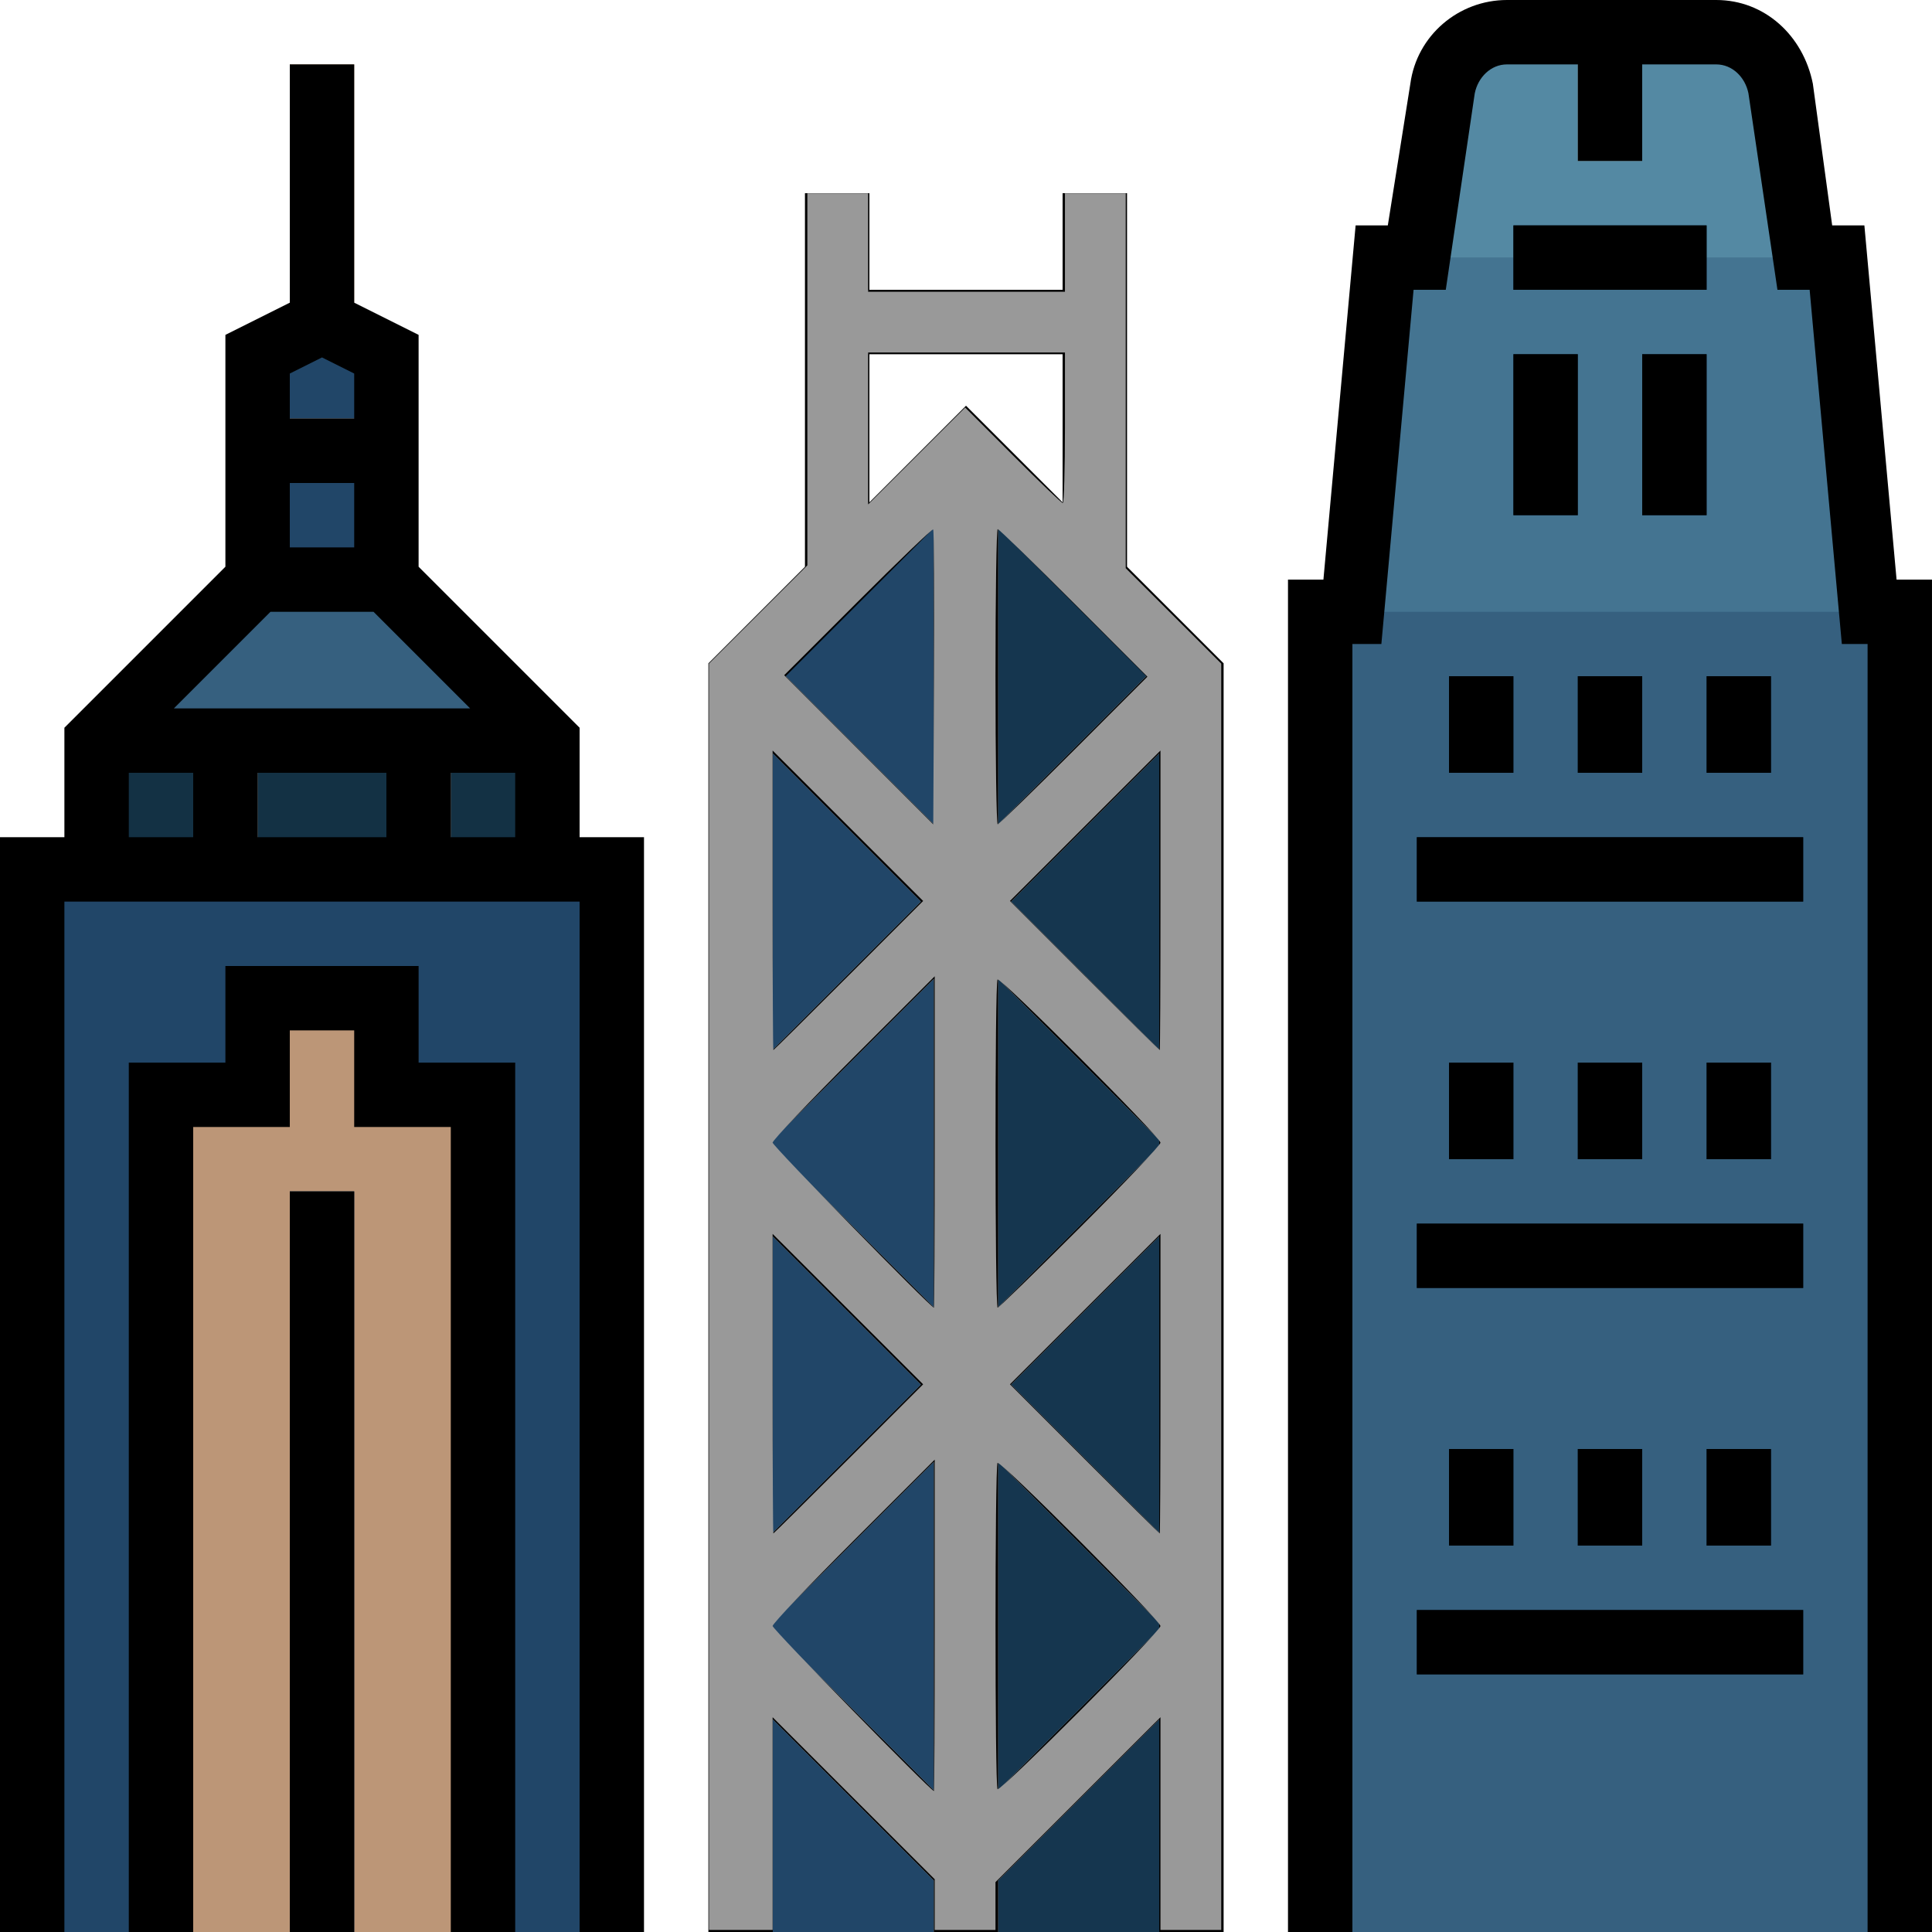
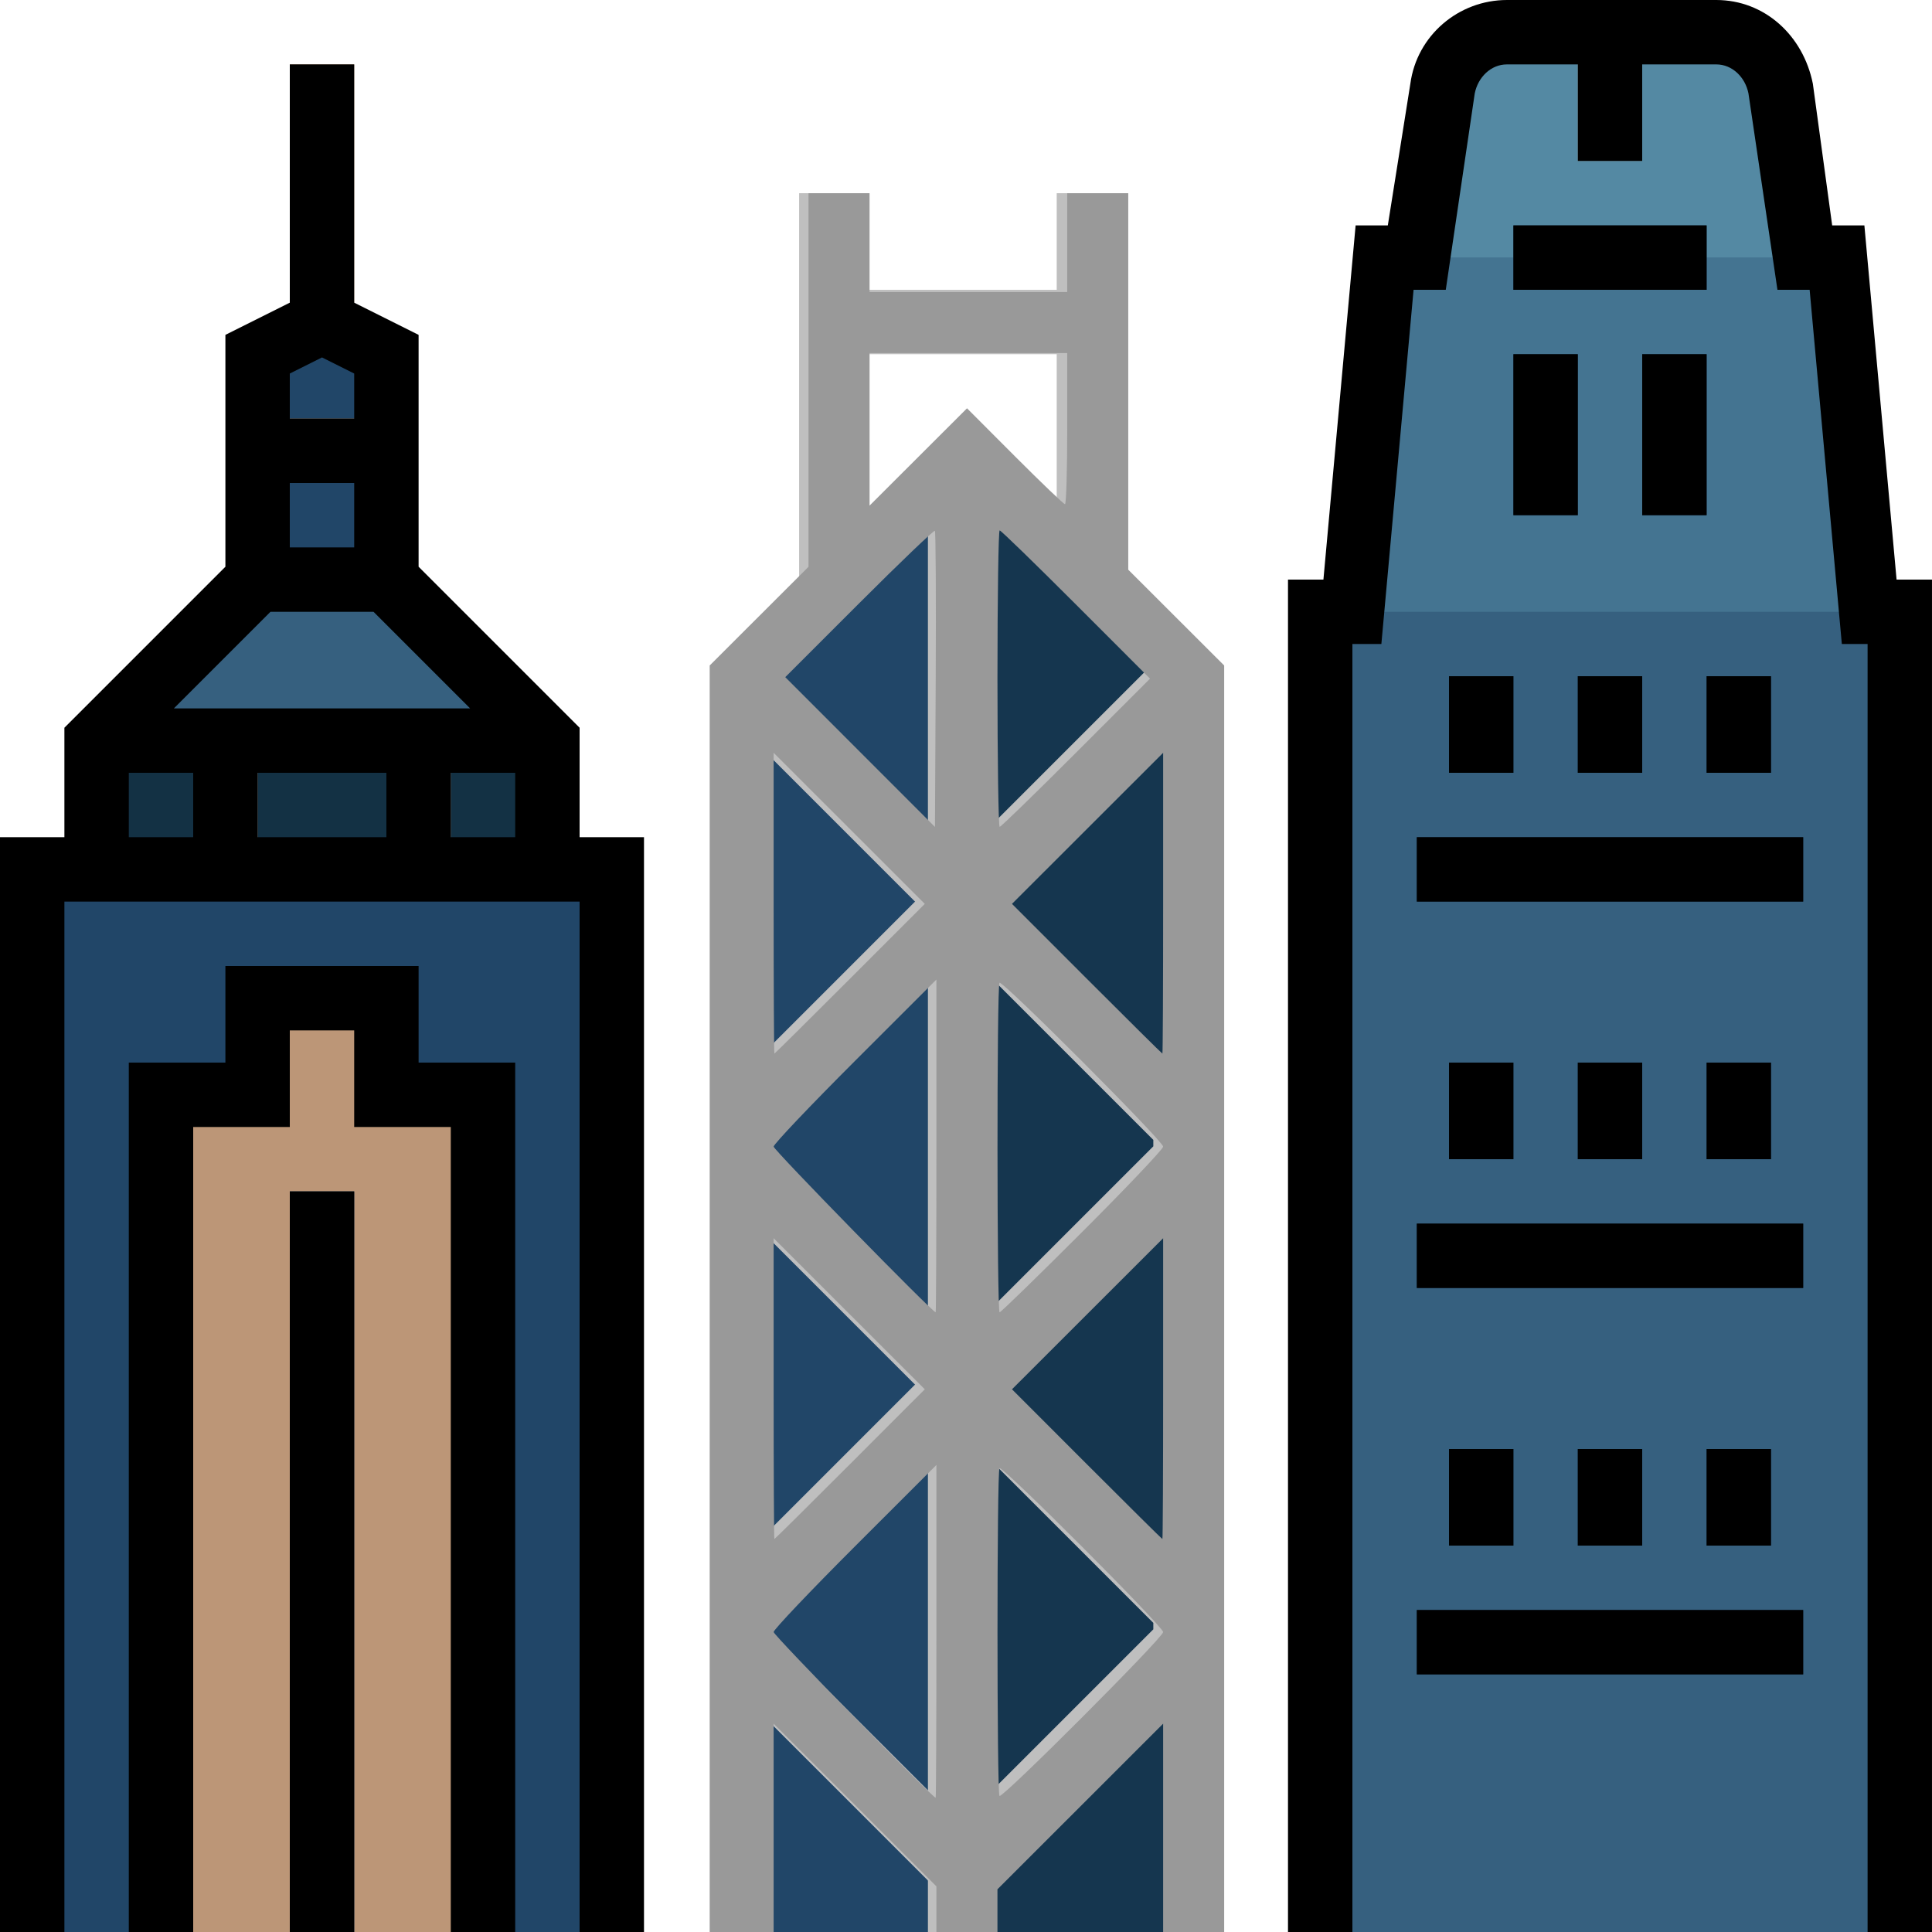
- <svg xmlns="http://www.w3.org/2000/svg" height="480pt" viewBox="0 0 480 480" width="480pt" version="1.1" id="svg116">
+ <svg xmlns="http://www.w3.org/2000/svg" id="svg116" version="1.1" width="480pt" viewBox="0 0 480 480" height="480pt">
  <defs id="defs120" />
-   <path d="m72 16h16v72h-16zm0 0" fill="#bc9677" id="path2" />
-   <path d="m136 216v-32l-40-40v-56l-16-8-16 8v56l-40 40v32h-16v264h144v-264zm0 0" fill="#214668" id="path4" />
-   <path d="m96 144h-32l-40 40h112zm0 0" fill="#36607f" id="path6" />
-   <path d="m24 184h112v32h-112zm0 0" fill="#133144" id="path8" />
-   <path d="m464 152-8-88h-8l-6.398-42.398c-.801-8-8-13.602-16-13.602h-52c-8 0-14.402 5.602-16 13.602l-5.602 42.398h-8l-8 88h-8v328h144v-328zm0 0" fill="#36607f" id="path10" />
-   <path d="m336 152 8-88h112l8 88zm0 0" fill="#447491" id="path12" />
-   <path d="m426.398 8h-52c-8 0-14.398 5.602-16 13.602l-6.398 42.398h96l-6.398-42.398c-.801-8-7.203-13.602-15.203-13.602zm0 0" fill="#5489a3" id="path14" />
-   <path d="m264 48h16v104h-16zm0 0" fill="#bfbfbf" id="path16" />
-   <path d="m200 48h16v104h-16zm0 0" fill="#bfbfbf" id="path18" />
-   <path d="m208 72h64v16h-64zm0 0" fill="#bfbfbf" id="path20" />
-   <path d="m40 480v-208h24v-24h32v24h24v208" fill="#bc9677" id="path22" />
-   <path d="m72 296h16v184h-16zm0 0" fill="#214668" id="path24" />
-   <path d="m64 104h32v16h-32zm0 0" fill="#bc9677" id="path26" />
-   <path d="m48 184h16v32h-16zm0 0" fill="#aa9581" id="path28" />
-   <path d="m96 184h16v32h-16zm0 0" fill="#aa9581" id="path30" />
-   <path d="m392 8h16v32h-16zm0 0" fill="#b4cbd1" id="path32" />
-   <path d="m376 56h48v16h-48zm0 0" fill="#15364f" id="path34" />
-   <path d="m376 88h16v40h-16zm0 0" fill="#15364f" id="path36" />
-   <path d="m408 88h16v40h-16zm0 0" fill="#15364f" id="path38" />
-   <path d="m352 208h96v16h-96zm0 0" fill="#15364f" id="path40" />
-   <path d="m360 168h16v24h-16zm0 0" fill="#15364f" id="path42" />
-   <path d="m392 168h16v24h-16zm0 0" fill="#15364f" id="path44" />
-   <path d="m424 168h16v24h-16zm0 0" fill="#15364f" id="path46" />
-   <path d="m240 112-56 56v312h112v-312zm0 0" fill="#214668" id="path48" />
-   <g fill="#15364f" id="g68">
-     <path d="m352 304h96v16h-96zm0 0" id="path50" />
-     <path d="m360 264h16v24h-16zm0 0" id="path52" />
-     <path d="m392 264h16v24h-16zm0 0" id="path54" />
-     <path d="m424 264h16v24h-16zm0 0" id="path56" />
-     <path d="m352 400h96v16h-96zm0 0" id="path58" />
-     <path d="m360 360h16v24h-16zm0 0" id="path60" />
-     <path d="m392 360h16v24h-16zm0 0" id="path62" />
-     <path d="m424 360h16v24h-16zm0 0" id="path64" />
-     <path d="m240 112 56 56v312h-56zm0 0" id="path66" />
+   <path id="path2" fill="#bc9677" d="m72 16h16v72h-16zm0 0" />
+   <path id="path4" fill="#214668" d="m136 216v-32l-40-40v-56l-16-8-16 8v56l-40 40v32h-16v264h144v-264zm0 0" />
+   <path id="path6" fill="#36607f" d="m96 144h-32l-40 40h112zm0 0" />
+   <path id="path8" fill="#133144" d="m24 184h112v32h-112zm0 0" />
+   <path id="path10" fill="#36607f" d="m464 152-8-88h-8l-6.398-42.398c-.801-8-8-13.602-16-13.602h-52c-8 0-14.402 5.602-16 13.602l-5.602 42.398h-8l-8 88h-8v328h144v-328zm0 0" />
+   <path id="path12" fill="#447491" d="m336 152 8-88h112l8 88zm0 0" />
+   <path id="path14" fill="#5489a3" d="m426.398 8h-52c-8 0-14.398 5.602-16 13.602l-6.398 42.398h96l-6.398-42.398c-.801-8-7.203-13.602-15.203-13.602zm0 0" />
+   <path id="path16" fill="#bfbfbf" d="m 262.539,48 h 16 v 104 h -16 z m 0,0" />
+   <path id="path18" fill="#bfbfbf" d="m 198.539,48 h 16 v 104 h -16 z m 0,0" />
+   <path id="path20" fill="#bfbfbf" d="m 206.539,72 h 64 v 16 h -64 z m 0,0" />
+   <path id="path22" fill="#bc9677" d="m40 480v-208h24v-24h32v24h24v208" />
+   <path id="path24" fill="#214668" d="m72 296h16v184h-16zm0 0" />
+   <path id="path26" fill="#bc9677" d="m64 104h32v16h-32zm0 0" />
+   <path id="path28" fill="#aa9581" d="m48 184h16v32h-16zm0 0" />
+   <path id="path30" fill="#aa9581" d="m96 184h16v32h-16zm0 0" />
+   <path id="path32" fill="#b4cbd1" d="m392 8h16v32h-16zm0 0" />
+   <path id="path34" fill="#15364f" d="m376 56h48v16h-48zm0 0" />
+   <path id="path36" fill="#15364f" d="m376 88h16v40h-16zm0 0" />
+   <path id="path38" fill="#15364f" d="m408 88h16v40h-16zm0 0" />
+   <path id="path40" fill="#15364f" d="m352 208h96v16h-96zm0 0" />
+   <path id="path42" fill="#15364f" d="m360 168h16v24h-16zm0 0" />
+   <path id="path44" fill="#15364f" d="m392 168h16v24h-16zm0 0" />
+   <path id="path46" fill="#15364f" d="m424 168h16v24h-16zm0 0" />
+   <path id="path48" fill="#214668" d="m 238.539,112 -56,56 v 312 h 112 V 168 Z m 0,0" />
+   <g id="g68" fill="#15364f">
+     <path id="path50" d="m352 304h96v16h-96zm0 0" />
+     <path id="path52" d="m360 264h16v24h-16zm0 0" />
+     <path id="path54" d="m392 264h16v24h-16zm0 0" />
+     <path id="path56" d="m424 264h16v24h-16zm0 0" />
+     <path id="path58" d="m352 400h96v16h-96zm0 0" />
+     <path id="path60" d="m360 360h16v24h-16zm0 0" />
+     <path id="path62" d="m392 360h16v24h-16zm0 0" />
+     <path id="path64" d="m424 360h16v24h-16zm0 0" />
+     <path id="path66" d="m240 112 56 56v312h-56zm0 0" />
  </g>
-   <path d="m184 299.199 104 104v1.602l-53.602 53.598 11.203 11.203 50.398-50.402v-30.398l-104-104v-1.602l104-104v-11.199l-5.602-5.602-106.398 106.402zm0 0" fill="#bfbfbf" id="path70" />
-   <path d="m288 283.199v1.602l-104 104v30.398l50.398 50.402 11.203-11.203-53.602-53.598v-1.602l104-104v-30.398l-106.398-106.402-5.602 5.602v11.199zm0 0" fill="#bfbfbf" id="path72" />
-   <path d="m240 112-8 8v360h16v-360zm0 0" fill="#bfbfbf" id="path74" />
-   <path d="m104 240h-48v24h-24v216h16v-200h24v-24h16v24h24v200h16v-216h-24zm0 0" id="path76" />
-   <path d="m72 296h16v184h-16zm0 0" id="path78" />
-   <path d="m144 180.801-40-40v-57.602l-16-8v-59.199h-16v59.199l-16 8v57.602l-40 40v27.199h-16v272h16v-256h128v256h16v-272h-16zm-56-44.801h-16v-16h16zm-8-47.199 8 4v11.199h-16v-11.199zm-12.801 63.199h25.602l24 24h-73.602zm28.801 40v16h-32v-16zm-64 0h16v16h-16zm80 16v-16h16v16zm0 0" id="path80" />
-   <path d="m471.199 144-8-88h-8l-4.801-35.199c-2.398-12-12-20.801-24-20.801h-52c-12 0-22.398 8.801-24 20.801l-5.598 35.199h-8l-8 88h-8.801v336h16v-320h7.199l8-88h8l7.199-48.801c.801-4 4-7.199 8-7.199h17.602v24h16v-24h18.398c4 0 7.203 3.199 8 7.199l7.203 48.801h8l8 88h6.398v320h16v-336zm0 0" id="path82" />
-   <path d="m376 56h48v16h-48zm0 0" id="path84" />
-   <path d="m376 88h16v40h-16zm0 0" id="path86" />
-   <path d="m408 88h16v40h-16zm0 0" id="path88" />
-   <path d="m352 208h96v16h-96zm0 0" id="path90" />
-   <path d="m360 168h16v24h-16zm0 0" id="path92" />
-   <path d="m392 168h16v24h-16zm0 0" id="path94" />
-   <path d="m424 168h16v24h-16zm0 0" id="path96" />
-   <path d="m280 48h-16v24h-48v-24h-16v92.801l-24 24v315.199h16v-52.801l40 40v12.801h16v-12.801l40-40v52.801h16v-315.199l-24-24zm-64 40h48v36.801l-24-24-24 24zm16 116.801-36.801-36.801 36.801-36.801zm16 38.398 40 40v1.602l-40 40zm-16 81.602-40-40v-1.602l40-40zm16-193.602 36.801 36.801-36.801 36.801zm-56 56 36.801 36.801-36.801 36.801zm0 120 36.801 36.801-36.801 36.801zm0 97.602v-1.602l40-40v81.602zm56 40v-81.602l40 40v1.602zm40-64-36.801-36.801 36.801-36.801zm-36.801-156.801 36.801-36.801v73.602zm0 0" id="path98" />
-   <path d="m352 304h96v16h-96zm0 0" id="path100" />
-   <path d="m360 264h16v24h-16zm0 0" id="path102" />
-   <path d="m392 264h16v24h-16zm0 0" id="path104" />
-   <path d="m424 264h16v24h-16zm0 0" id="path106" />
-   <path d="m352 400h96v16h-96zm0 0" id="path108" />
-   <path d="m360 360h16v24h-16zm0 0" id="path110" />
-   <path d="m392 360h16v24h-16zm0 0" id="path112" />
-   <path d="m424 360h16v24h-16zm0 0" id="path114" />
-   <path style="fill:#999999;fill-opacity:1;stroke-width:4.349;stroke-miterlimit:4;stroke-dasharray:none" d="M 234.849,429.572 V 219.826 l 16.299,-16.278 16.299,-16.278 V 125.657 64.044 h 10.067 10.067 v 16.299 16.299 h 32.599 32.599 V 80.343 64.044 h 10.067 10.067 v 62.092 62.092 l 15.82,15.798 15.82,15.798 v 209.746 209.746 h -10.067 -10.067 v -35.229 -35.229 l -27.325,27.313 -27.325,27.313 v 7.916 7.916 h -10.067 -10.067 v -8.396 -8.396 l -26.846,-26.833 -26.846,-26.833 v 35.229 35.229 h -10.547 -10.547 z m 74.786,108.84 V 483.527 l -26.846,26.833 c -14.765,14.758 -26.846,27.48 -26.846,28.272 0,1.107 52.363,54.664 53.446,54.664 0.135,0 0.246,-24.698 0.246,-54.884 z m 74.786,0.233 c 0,-1.833 -53.059,-54.964 -53.975,-54.049 -0.884,0.884 -0.884,107.214 0,108.097 0.916,0.916 53.975,-52.216 53.975,-54.049 z m -103.303,-55.377 24.682,-24.696 -24.929,-24.915 -24.929,-24.915 v 49.61 c 0,27.286 0.111,49.61 0.247,49.61 0.136,0 11.354,-11.113 24.929,-24.696 z m 103.303,-24.915 v -49.61 l -24.929,24.915 -24.929,24.915 24.682,24.696 c 13.575,13.583 24.793,24.696 24.929,24.696 0.136,0 0.247,-22.325 0.247,-49.61 z m -74.786,-80.059 v -54.884 l -26.846,26.833 c -14.765,14.758 -26.846,27.48 -26.846,28.272 0,1.107 52.363,54.664 53.446,54.664 0.135,0 0.246,-24.698 0.246,-54.884 z m 48.173,28.284 c 14.637,-14.63 26.613,-27.253 26.613,-28.051 0,-1.832 -53.059,-54.964 -53.975,-54.049 -0.908,0.908 -0.871,108.7 0.037,108.7 0.392,0 12.688,-11.97 27.325,-26.6 z m -76.69,-83.428 24.682,-24.696 -24.929,-24.915 -24.929,-24.915 v 49.61 c 0,27.286 0.111,49.61 0.247,49.61 0.136,0 11.354,-11.113 24.929,-24.696 z m 103.303,-24.915 v -49.61 l -24.929,24.915 -24.929,24.915 24.682,24.696 c 13.575,13.583 24.793,24.696 24.929,24.696 0.136,0 0.247,-22.325 0.247,-49.61 z M 309.128,175.396 c -0.289,-0.289 -11.51,10.455 -24.938,23.874 l -24.413,24.399 24.689,24.703 24.689,24.703 0.249,-48.577 c 0.137,-26.717 0.012,-48.813 -0.276,-49.102 z m 46.529,73.215 24.435,-24.449 -24.435,-24.449 c -13.439,-13.447 -24.762,-24.449 -25.161,-24.449 -0.399,0 -0.726,22.004 -0.726,48.898 0,26.894 0.327,48.898 0.726,48.898 0.399,0 11.722,-11.002 25.161,-24.449 z m -20.135,-97.797 c 8.689,8.701 16.127,15.82 16.529,15.82 0.402,0 0.73,-11.218 0.73,-24.929 V 116.777 H 320.181 287.583 v 25.158 25.158 l 16.07,-16.049 16.07,-16.049 z" id="path939" transform="scale(0.75)" />
+   <path id="path70" fill="#bfbfbf" d="m 182.539,299.199 104,104 v 1.602 l -53.602,53.598 11.203,11.203 50.398,-50.402 v -30.398 l -104,-104 v -1.602 l 104,-104 V 168 l -5.602,-5.602 -106.398,106.402 z m 0,0" />
+   <path id="path72" fill="#bfbfbf" d="m 286.539,283.199 v 1.602 l -104,104 v 30.398 l 50.398,50.402 11.203,-11.203 -53.602,-53.598 v -1.602 l 104,-104 V 268.801 L 188.141,162.398 182.539,168 v 11.199 z m 0,0" />
+   <path id="path74" fill="#bfbfbf" d="m 238.539,112 -8,8 v 360 h 16 V 120 Z m 0,0" />
+   <path id="path76" d="m104 240h-48v24h-24v216h16v-200h24v-24h16v24h24v200h16v-216h-24zm0 0" />
+   <path id="path78" d="m72 296h16v184h-16zm0 0" />
+   <path id="path80" d="m144 180.801-40-40v-57.602l-16-8v-59.199h-16v59.199l-16 8v57.602l-40 40v27.199h-16v272h16v-256h128v256h16v-272h-16zm-56-44.801h-16v-16h16zm-8-47.199 8 4v11.199h-16v-11.199zm-12.801 63.199h25.602l24 24h-73.602zm28.801 40v16h-32v-16zm-64 0h16v16h-16zm80 16v-16h16v16zm0 0" />
+   <path id="path82" d="m471.199 144-8-88h-8l-4.801-35.199c-2.398-12-12-20.801-24-20.801h-52c-12 0-22.398 8.801-24 20.801l-5.598 35.199h-8l-8 88h-8.801v336h16v-320h7.199l8-88h8l7.199-48.801c.801-4 4-7.199 8-7.199h17.602v24h16v-24h18.398c4 0 7.203 3.199 8 7.199l7.203 48.801h8l8 88h6.398v320h16v-336zm0 0" />
+   <path id="path84" d="m376 56h48v16h-48zm0 0" />
+   <path id="path86" d="m376 88h16v40h-16zm0 0" />
+   <path id="path88" d="m408 88h16v40h-16zm0 0" />
+   <path id="path90" d="m352 208h96v16h-96zm0 0" />
+   <path id="path92" d="m360 168h16v24h-16zm0 0" />
+   <path id="path94" d="m392 168h16v24h-16zm0 0" />
+   <path id="path96" d="m424 168h16v24h-16zm0 0" />
+   <path id="path100" d="m352 304h96v16h-96zm0 0" />
+   <path id="path102" d="m360 264h16v24h-16zm0 0" />
+   <path id="path104" d="m392 264h16v24h-16zm0 0" />
+   <path id="path106" d="m424 264h16v24h-16zm0 0" />
+   <path id="path108" d="m352 400h96v16h-96zm0 0" />
+   <path id="path110" d="m360 360h16v24h-16zm0 0" />
+   <path id="path112" d="m392 360h16v24h-16zm0 0" />
+   <path id="path114" d="m424 360h16v24h-16zm0 0" />
+   <path id="path939" d="M 176.319,323.325 V 165.339 l 12.277,-12.261 12.277,-12.261 V 94.408 48 h 7.583 7.583 v 12.277 12.277 h 24.554 24.554 V 60.277 48 h 7.583 7.583 v 46.77 46.77 l 11.916,11.9 11.916,11.9 v 157.986 157.986 h -7.583 -7.583 v -26.535 -26.536 l -20.582,20.573 -20.582,20.573 v 5.963 5.963 h -7.583 -7.583 v -6.324 -6.324 l -20.221,-20.211 -20.221,-20.211 v 26.535 26.535 h -7.944 -7.944 z m 56.33,81.981 v -41.34 l -20.221,20.211 c -11.122,11.116 -20.221,20.699 -20.221,21.295 0,0.834 39.441,41.174 40.257,41.174 0.102,0 0.185,-18.603 0.185,-41.34 z m 56.33,0.176 c 0,-1.38 -39.966,-41.4 -40.655,-40.711 -0.666,0.666 -0.666,80.756 0,81.421 0.69,0.69 40.655,-39.33 40.655,-40.711 z M 211.17,363.77 229.761,345.168 210.984,326.402 192.207,307.635 v 37.368 c 0,20.552 0.083,37.368 0.186,37.368 0.102,0 8.552,-8.371 18.777,-18.601 z m 77.81,-18.766 v -37.368 l -18.777,18.766 -18.777,18.766 18.591,18.601 c 10.225,10.231 18.675,18.601 18.777,18.601 0.102,0 0.186,-16.816 0.186,-37.368 z m -56.33,-60.303 v -41.34 l -20.221,20.211 c -11.122,11.116 -20.221,20.699 -20.221,21.295 0,0.834 39.441,41.174 40.257,41.174 0.102,0 0.185,-18.603 0.185,-41.34 z m 36.285,21.304 c 11.025,-11.02 20.045,-20.528 20.045,-21.129 0,-1.38 -39.966,-41.4 -40.655,-40.711 -0.684,0.684 -0.656,81.875 0.028,81.875 0.295,0 9.557,-9.016 20.582,-20.036 z M 211.17,243.165 229.761,224.564 210.984,205.797 192.207,187.031 v 37.368 c 0,20.552 0.083,37.368 0.186,37.368 0.102,0 8.552,-8.371 18.777,-18.601 z m 77.81,-18.766 v -37.368 l -18.777,18.766 -18.777,18.766 18.591,18.601 c 10.225,10.231 18.675,18.601 18.777,18.601 0.102,0 0.186,-16.815 0.186,-37.368 z m -56.712,-92.526 c -0.217,-0.217 -8.67,7.875 -18.784,17.983 l -18.388,18.378 18.596,18.607 18.596,18.607 0.187,-36.589 c 0.103,-20.124 0.009,-36.767 -0.208,-36.985 z m 35.047,55.147 18.405,-18.416 -18.405,-18.416 c -10.123,-10.129 -18.651,-18.416 -18.952,-18.416 -0.301,0 -0.547,16.574 -0.547,36.831 0,20.257 0.246,36.831 0.547,36.831 0.301,0 8.829,-8.287 18.952,-18.416 z m -15.166,-73.663 c 6.545,6.554 12.147,11.916 12.45,11.916 0.302,0 0.55,-8.45 0.55,-18.777 V 87.72 h -24.554 -24.554 v 18.949 18.949 l 12.105,-12.089 12.105,-12.089 z" style="fill:#999999;fill-opacity:1;stroke:none;stroke-width:0;stroke-miterlimit:4;stroke-dasharray:none" />
</svg>
